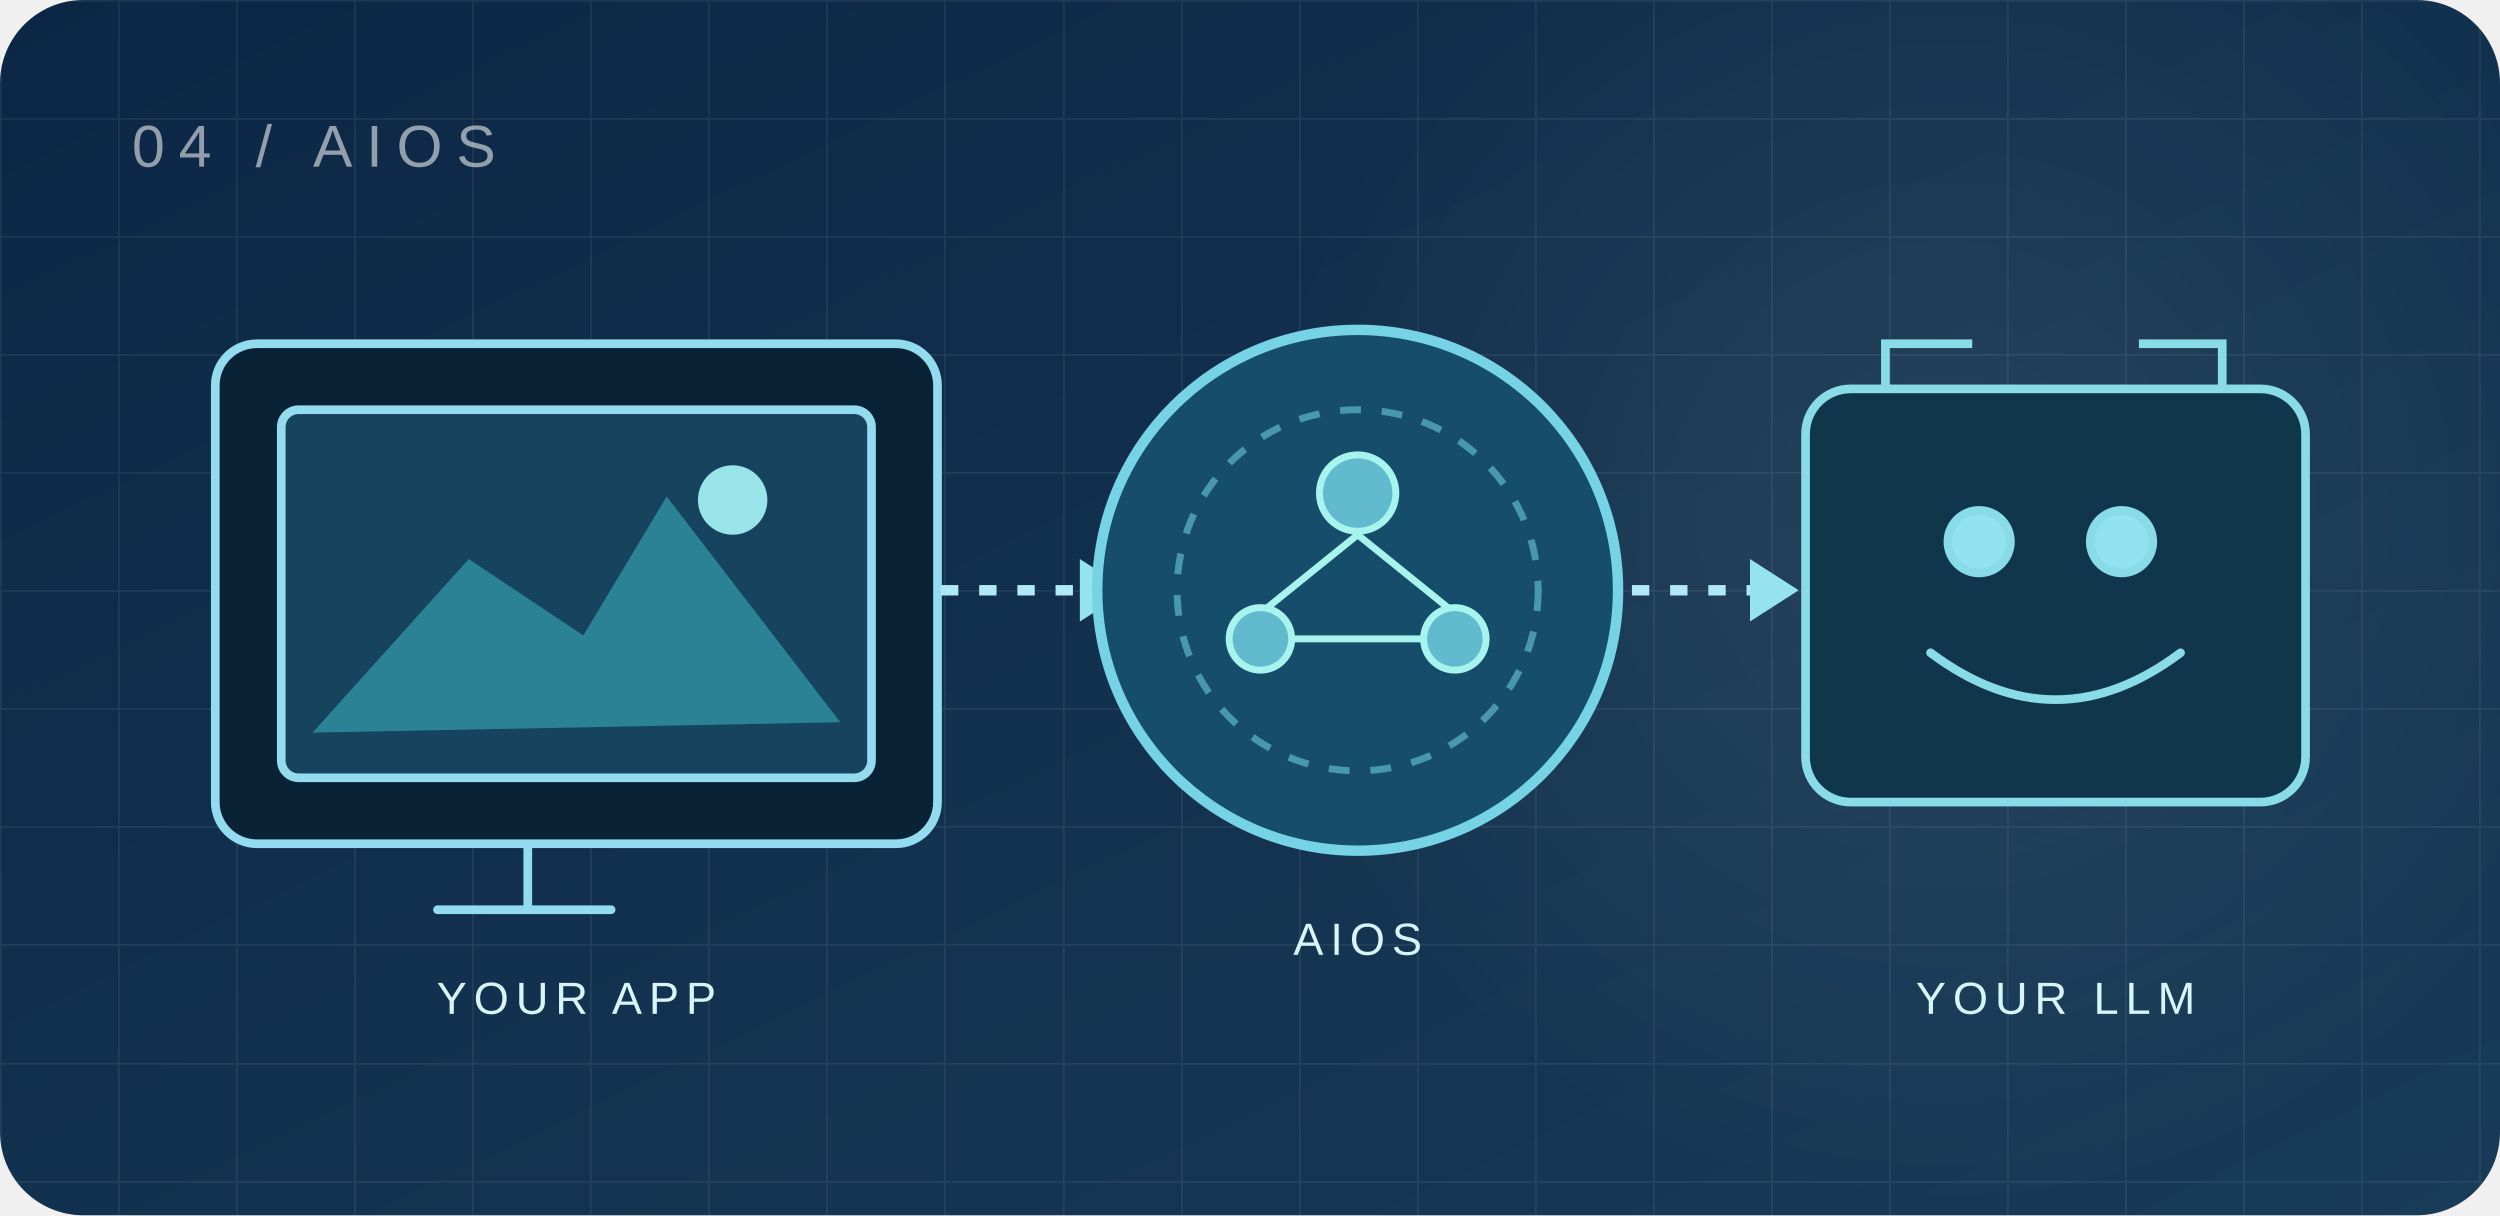
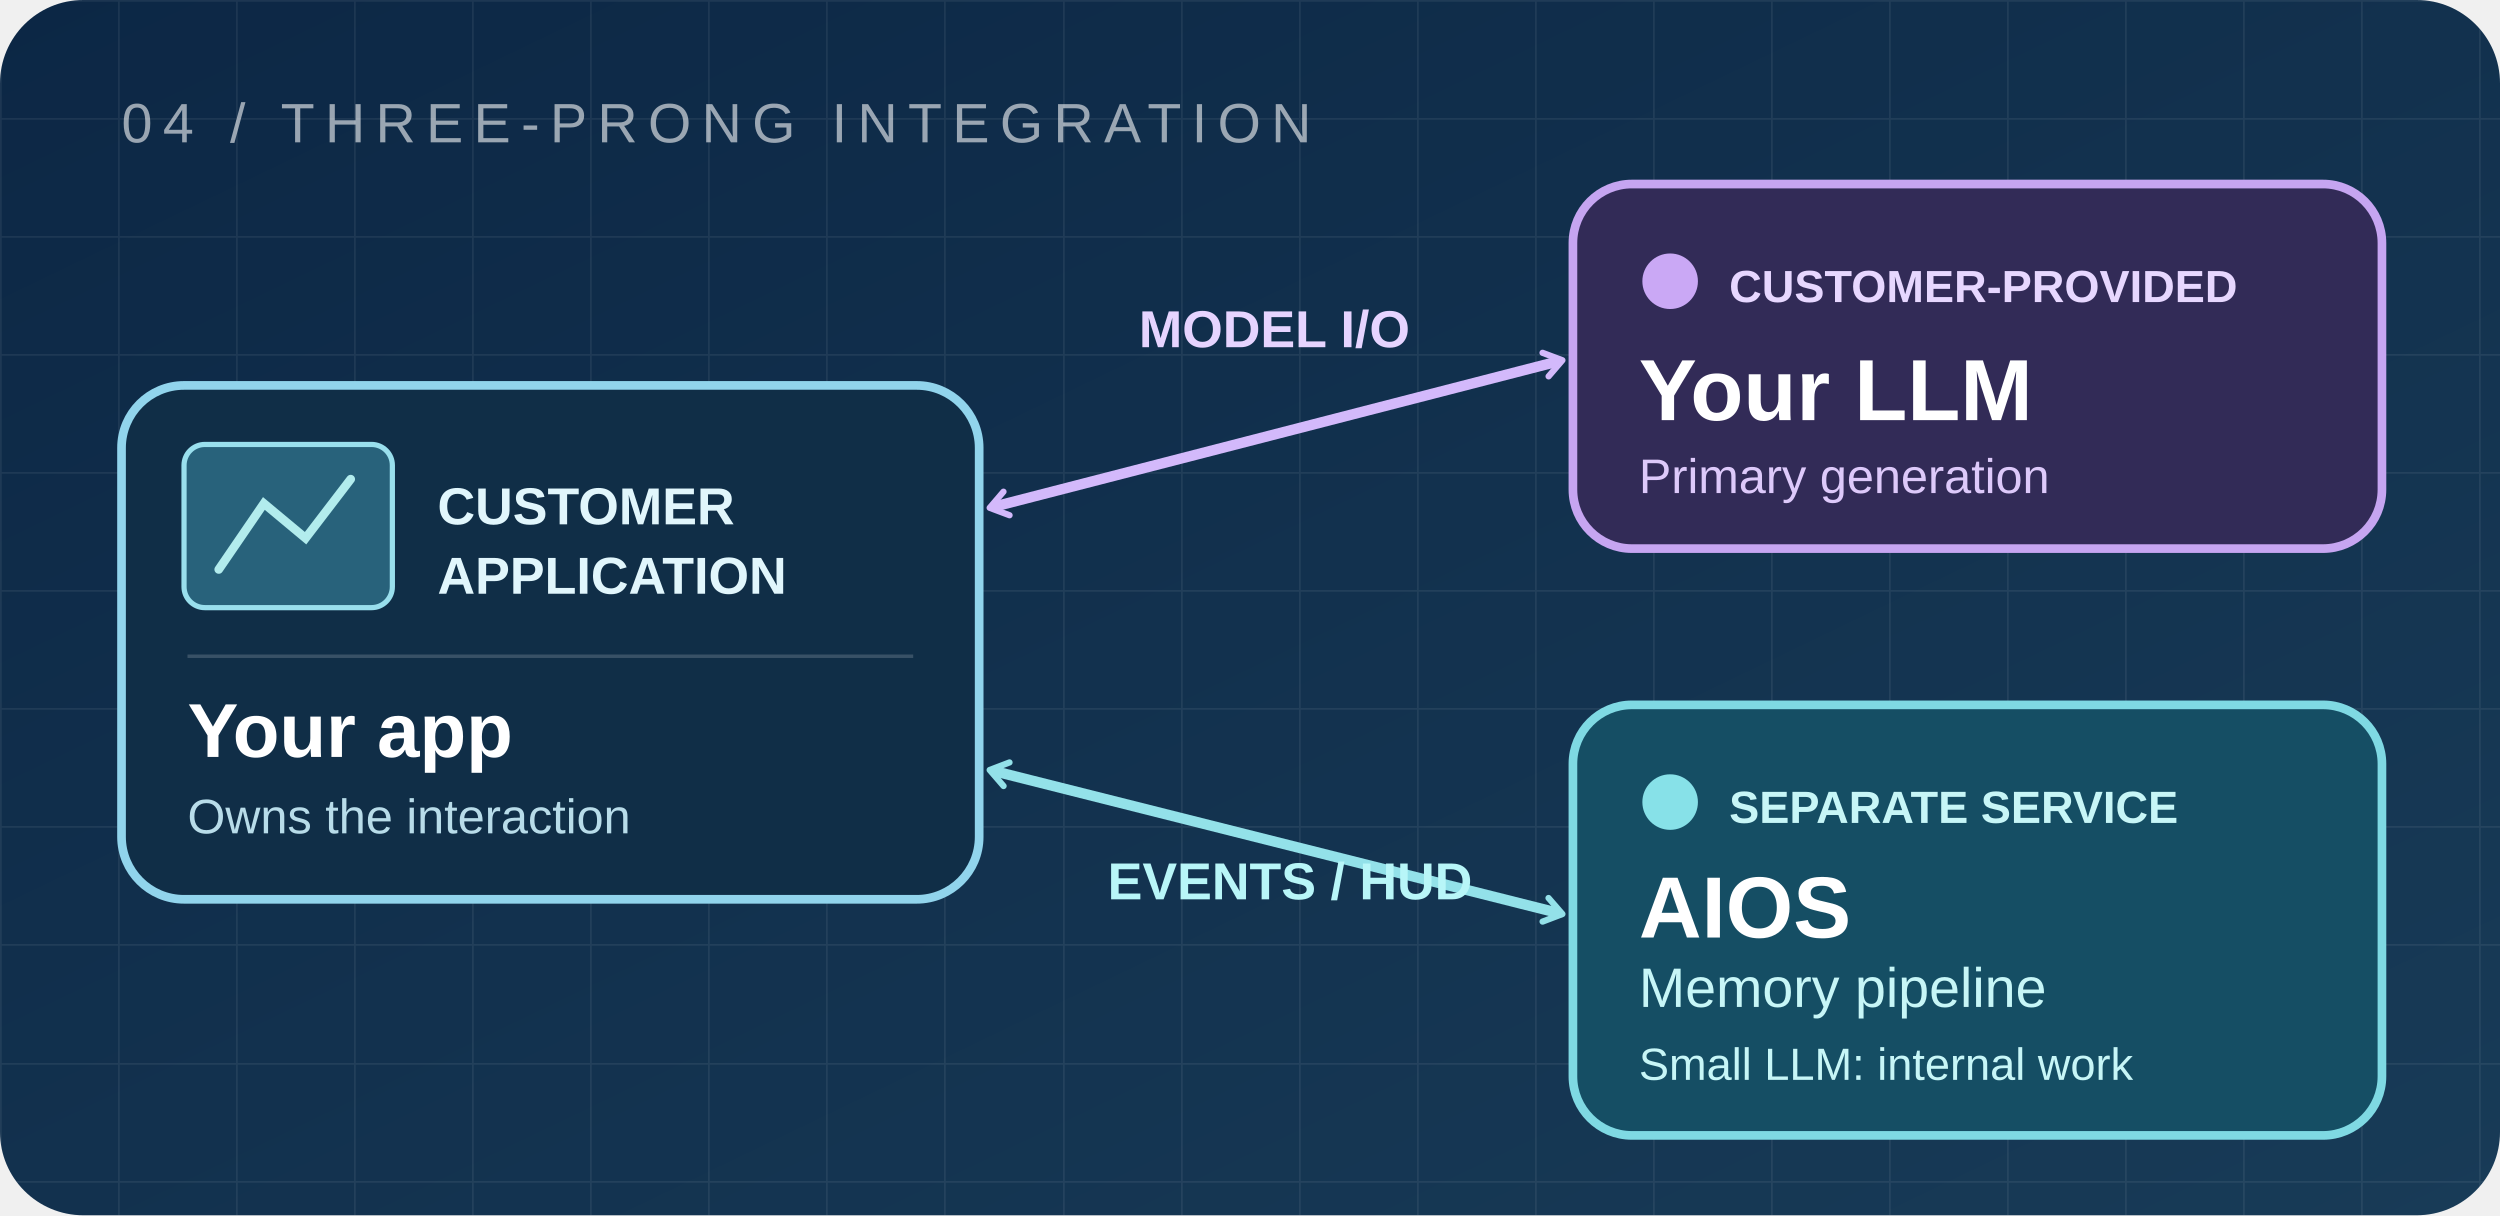
<svg xmlns="http://www.w3.org/2000/svg" viewBox="0 0 720 350" role="img" aria-labelledby="title desc">
  <defs>
    <linearGradient id="bg" x1="0" y1="0" x2="1" y2="1">
      <stop stop-color="#0c2745" />
      <stop offset="1" stop-color="#183b57" />
    </linearGradient>
    <pattern id="grid" width="34" height="34" patternUnits="userSpaceOnUse">
      <path d="M34 0H0V34" fill="none" stroke="#ffffff" stroke-opacity=".07" />
    </pattern>
-     <radialGradient id="halo">
-       <stop stop-color="#ffffff" stop-opacity=".18" />
-       <stop offset="1" stop-color="#ffffff" stop-opacity="0" />
-     </radialGradient>
-     <filter id="glow" x="-60%" y="-60%" width="220%" height="220%">
-       <feGaussianBlur stdDeviation="10" />
-     </filter>
+     <marker id="llm-arrow" markerWidth="9" markerHeight="9" refX="5" refY="4.5" orient="auto-start-reverse" markerUnits="userSpaceOnUse">
+       <path d="M1 1L6 4.5L1 8" fill="none" stroke="#d3b9fb" stroke-width="1.8" stroke-linecap="round" stroke-linejoin="round" />
+     </marker>
+     <marker id="memory-arrow" markerWidth="9" markerHeight="9" refX="5" refY="4.5" orient="auto-start-reverse" markerUnits="userSpaceOnUse">
+       <path d="M1 1L6 4.5L1 8" fill="none" stroke="#93e1e9" stroke-width="1.8" stroke-linecap="round" stroke-linejoin="round" />
+     </marker>
  </defs>
  <rect width="720" height="350" rx="24" fill="url(#bg)" />
  <rect width="720" height="350" rx="24" fill="url(#grid)" />
-   <circle cx="560" cy="150" r="200" fill="url(#halo)" opacity=".45" />
-   <text x="38" y="48" fill="#ffffff" fill-opacity=".55" font-family="Arial,Helvetica,sans-serif" font-size="17" letter-spacing="4">04 / AIOS</text>
-   <g stroke="#93dbef" stroke-width="2.5">
-     <rect x="62" y="99" width="208" height="144" rx="12" fill="#092236" />
-     <rect x="81" y="118" width="170" height="106" rx="5" fill="#16435d" />
-     <path d="M152 244V261M126 262H176" stroke-linecap="round" />
-   </g>
-   <path d="M90 211L135 161 168 183 192 143 242 208Z" fill="#2b8294" />
-   <circle cx="211" cy="144" r="10" fill="#98e4e8" />
-   <path d="M271 170H318M459 170H511" stroke="#b1e8f6" stroke-width="3" stroke-dasharray="5 6" fill="none" />
-   <g fill="#94e3ed">
-     <path d="M311 161L325 170 311 179ZM504 161L518 170 504 179Z" />
-   </g>
-   <circle cx="391" cy="170" r="75" fill="#154d6a" stroke="#75d3e5" stroke-width="3" />
-   <circle cx="391" cy="170" r="52" fill="none" stroke="#75d3e5" stroke-opacity=".55" stroke-width="2" stroke-dasharray="6 6" />
-   <g stroke="#a6f4ed" stroke-width="2" fill="#61bace">
-     <circle cx="391" cy="142" r="11" />
-     <circle cx="363" cy="184" r="9" />
-     <circle cx="419" cy="184" r="9" />
-     <path d="M391 154L365 175M391 154L417 175M372 184H410" fill="none" />
-   </g>
-   <g stroke="#88dbe7" stroke-width="2.5">
-     <rect x="520" y="112" width="144" height="119" rx="13" fill="#10364c" />
-     <circle cx="570" cy="156" r="9" fill="#91e4ef" />
-     <circle cx="611" cy="156" r="9" fill="#91e4ef" />
-     <path d="M556 188Q592 215 628 188" fill="none" stroke-linecap="round" />
-     <path d="M543 112V99H568M640 112V99H616" fill="none" />
-   </g>
-   <g font-family="Arial,Helvetica,sans-serif" font-size="13" fill="#d8f5fa" text-anchor="middle">
-     <text x="166" y="292" letter-spacing="2">YOUR APP</text>
-     <text x="391" y="275" letter-spacing="2">AIOS</text>
-     <text x="592" y="292" letter-spacing="2">YOUR LLM</text>
+   <g font-family="Arial,Helvetica,sans-serif">
+     <text x="35" y="41" fill="#ffffff" fill-opacity=".58" font-size="16" letter-spacing="3">04 / THREE-PRONG INTEGRATION</text>
+     <path d="M286 146L449 104" fill="none" stroke="#d3b9fb" stroke-width="3" marker-start="url(#llm-arrow)" marker-end="url(#llm-arrow)" />
+     <path d="M286 222L449 263" fill="none" stroke="#93e1e9" stroke-width="3" marker-start="url(#memory-arrow)" marker-end="url(#memory-arrow)" />
+     <text x="328" y="100" fill="#e6d4ff" font-size="15" font-weight="bold">MODEL I/O</text>
+     <text x="319" y="259" fill="#b8f6f8" font-size="15" font-weight="bold">EVENTS / HUD</text>
+     <rect x="35" y="111" width="247" height="148" rx="18" fill="#102e47" stroke="#91d4ec" stroke-width="2.5" />
+     <rect x="53" y="128" width="60" height="47" rx="6" fill="#28627b" stroke="#99dfed" stroke-width="1.5" />
+     <path d="M63 164L76 145L88 155L101 138" fill="none" stroke="#b2eced" stroke-width="2.5" stroke-linecap="round" />
+     <text x="126" y="151" fill="#e1f6fc" font-size="15" font-weight="bold">CUSTOMER</text>
+     <text x="126" y="171" fill="#e1f6fc" font-size="15" font-weight="bold">APPLICATION</text>
+     <path d="M54 189H263" stroke="#ffffff" stroke-opacity=".17" />
+     <text x="54" y="218" fill="#ffffff" font-size="22" font-weight="bold">Your app</text>
+     <text x="54" y="240" fill="#b8dce9" font-size="14">Owns the interaction</text>
+     <rect x="453" y="53" width="233" height="105" rx="17" fill="#322b57" stroke="#c6a5f1" stroke-width="2.5" />
+     <circle cx="481" cy="81" r="8" fill="#caa8f5" />
+     <text x="498" y="87" fill="#e7d7ff" font-size="13" font-weight="bold">CUSTOMER-PROVIDED</text>
+     <text x="472" y="121" fill="#ffffff" font-size="25" font-weight="bold">Your LLM</text>
+     <text x="472" y="142" fill="#ddc9fa" font-size="14">Primary generation</text>
+     <rect x="453" y="203" width="233" height="124" rx="17" fill="#154e64" stroke="#7fd9e3" stroke-width="2.5" />
+     <circle cx="481" cy="231" r="8" fill="#87e1e8" />
+     <text x="498" y="237" fill="#c7f6f7" font-size="13" font-weight="bold">SEPARATE SERVICE</text>
+     <text x="472" y="270" fill="#ffffff" font-size="25" font-weight="bold">AIOS</text>
+     <text x="472" y="290" fill="#c7f6f7" font-size="16">Memory pipeline</text>
+     <text x="472" y="311" fill="#c7f6f7" font-size="13">Small LLM: internal work</text>
  </g>
</svg>
